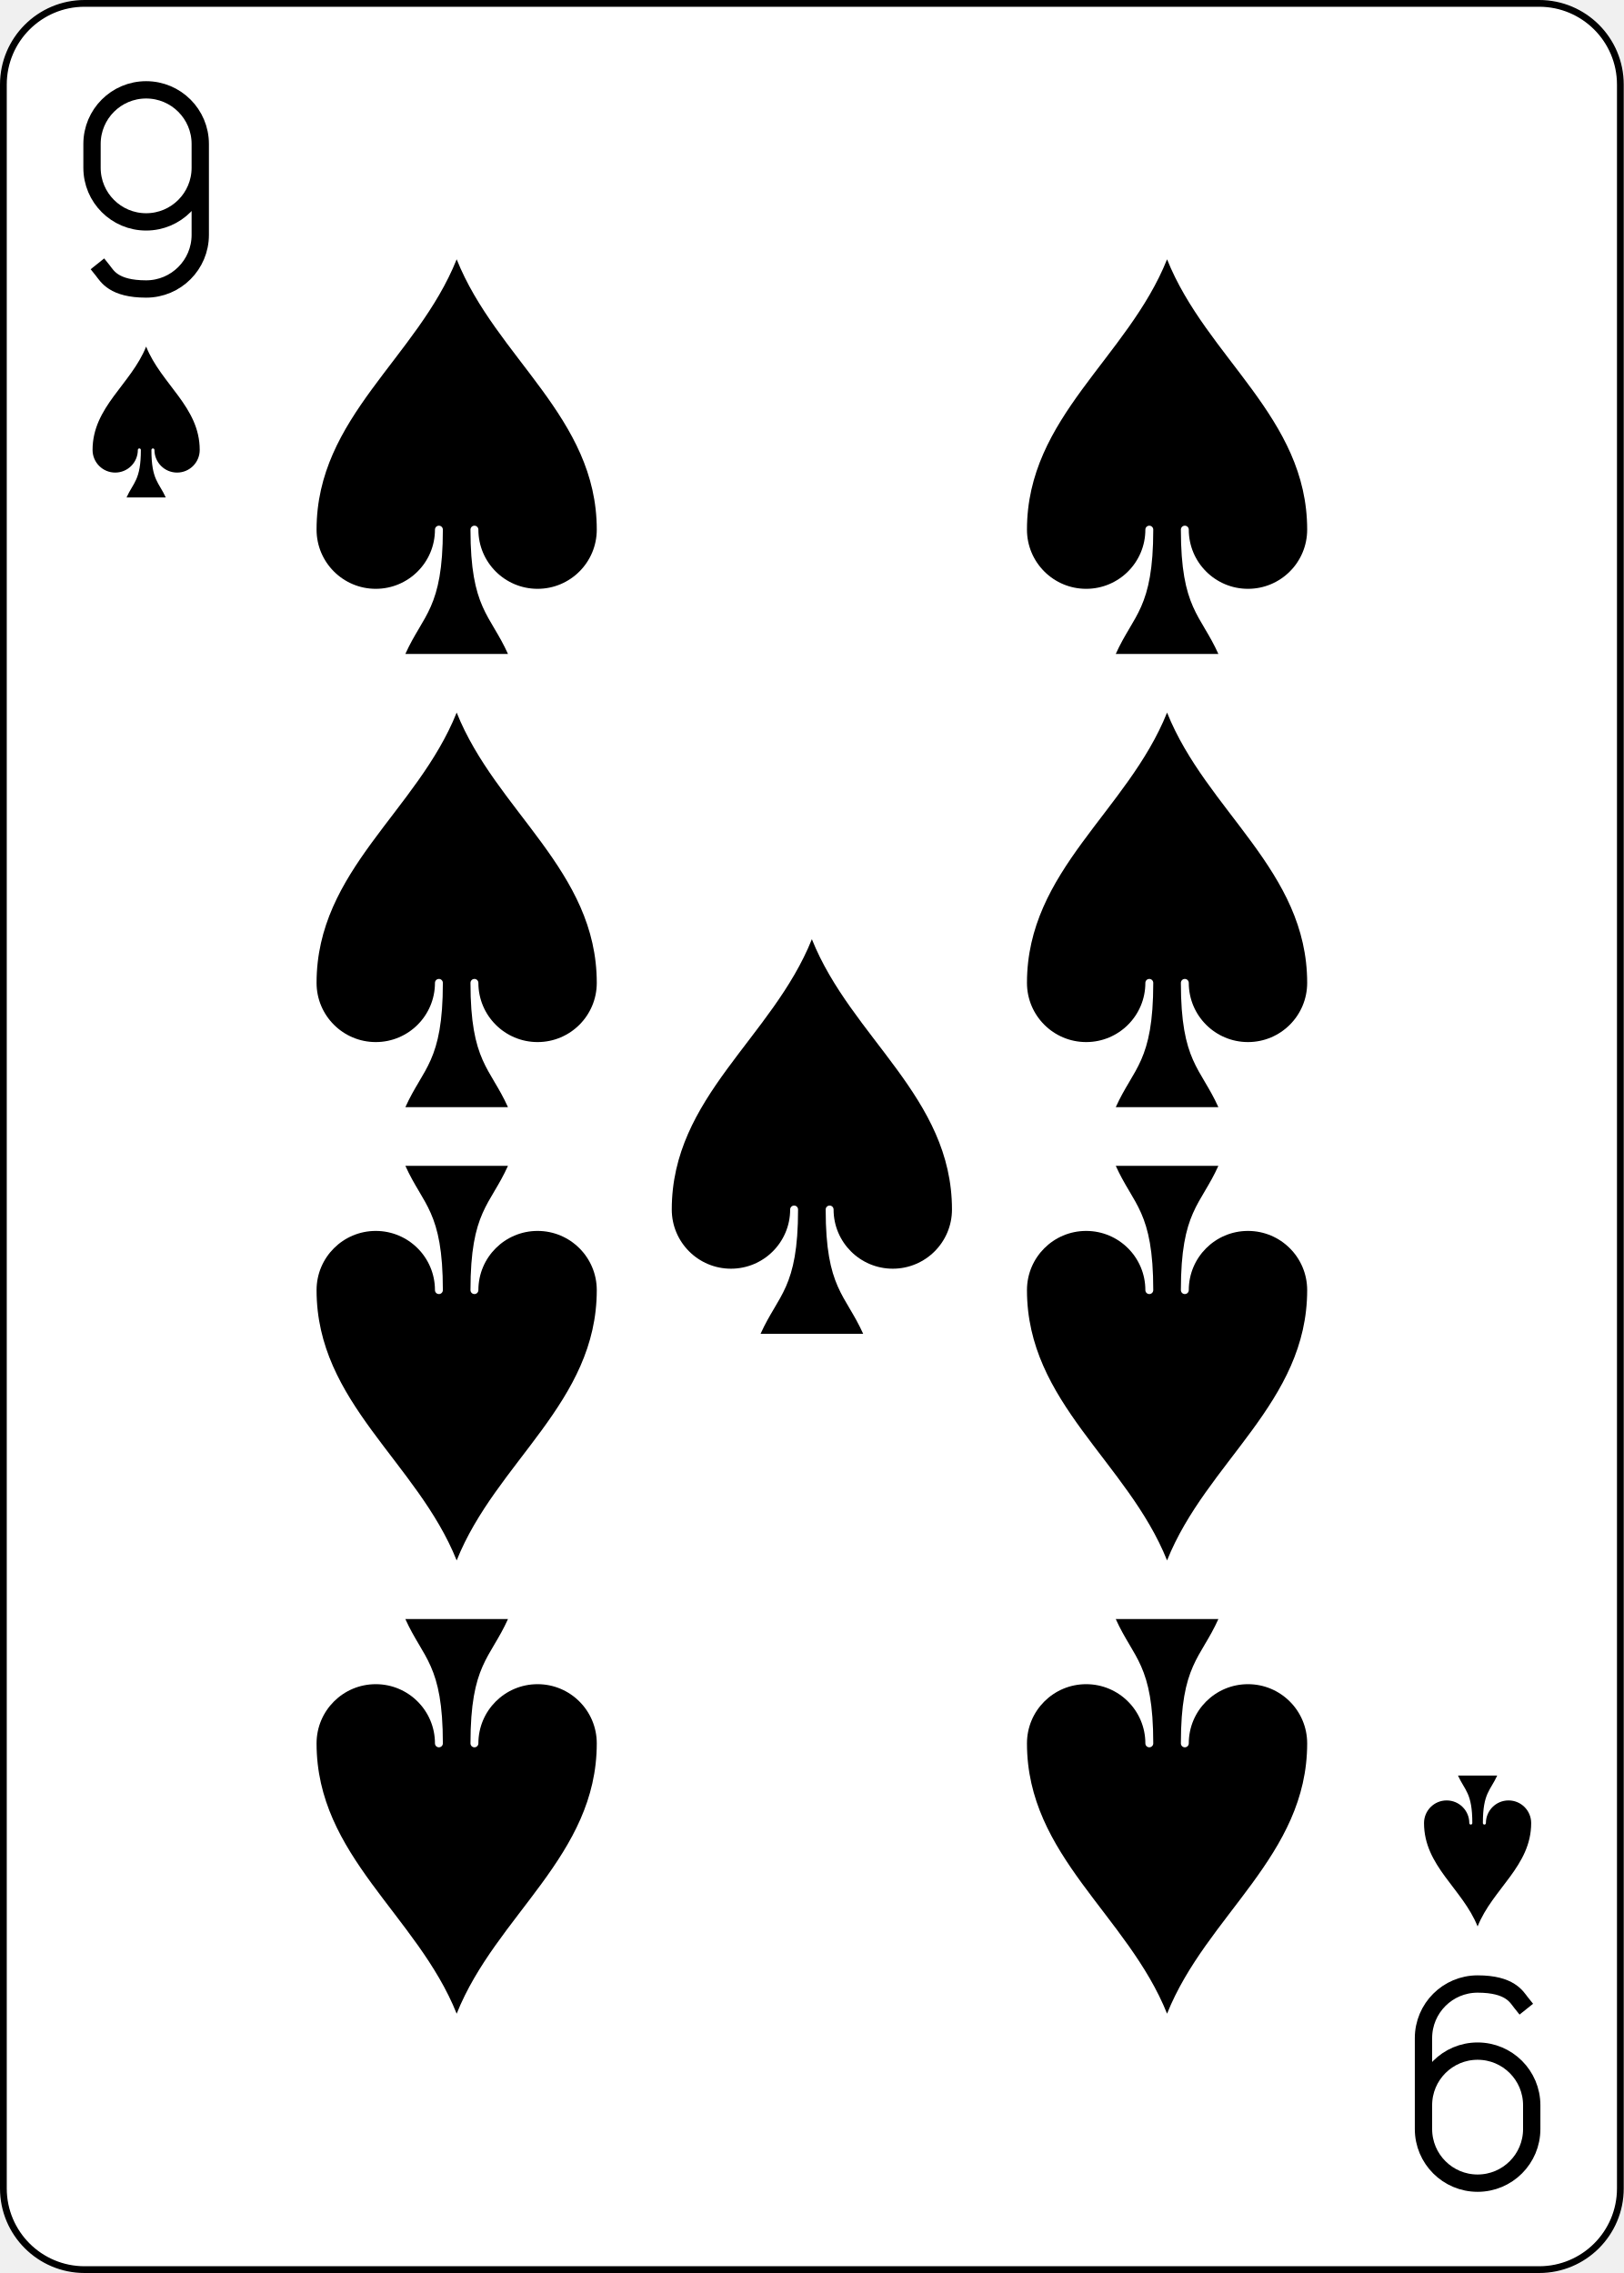
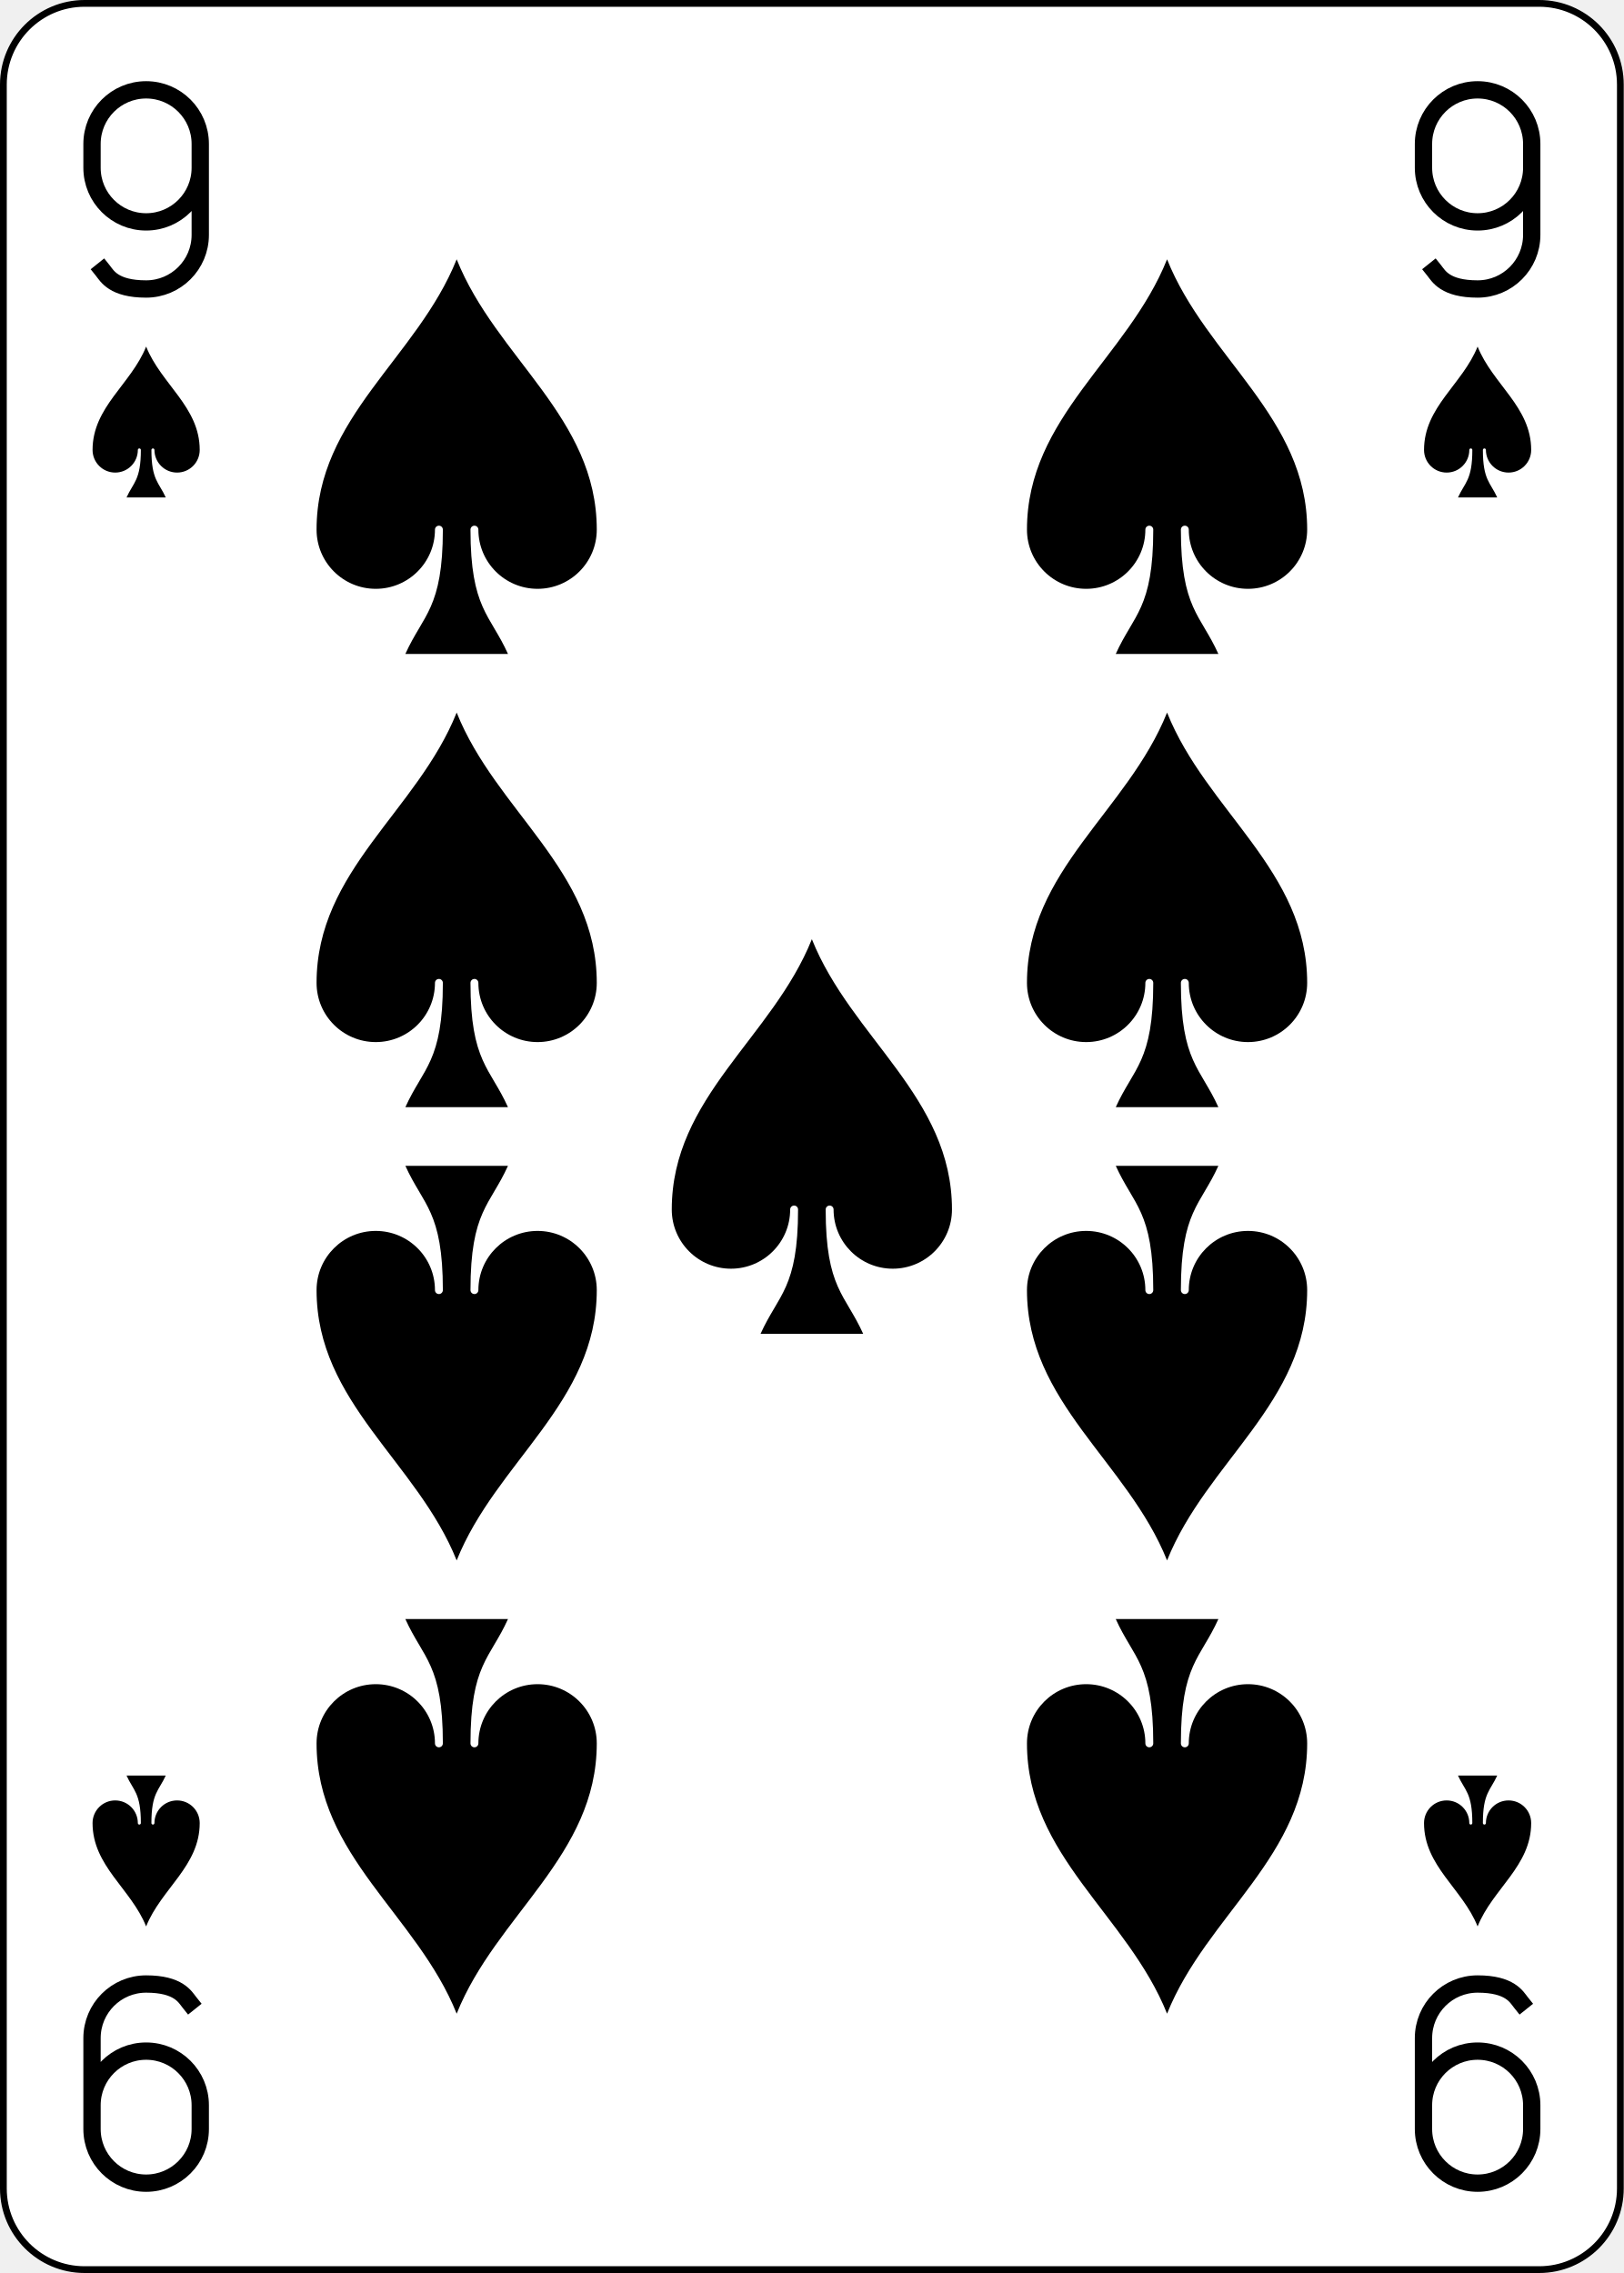
<svg xmlns="http://www.w3.org/2000/svg" xmlns:xlink="http://www.w3.org/1999/xlink" class="card" face="9S" height="3.5in" preserveAspectRatio="none" viewBox="-120 -168 240 336" width="2.5in">
  <defs>
    <symbol id="SS9" viewBox="-600 -600 1200 1200" preserveAspectRatio="xMinYMid">
      <path d="M0 -500C100 -250 355 -100 355 185A150 150 0 0 1 55 185A10 10 0 0 0 35 185C35 385 85 400 130 500L-130 500C-85 400 -35 385 -35 185A10 10 0 0 0 -55 185A150 150 0 0 1 -355 185C-355 -100 -100 -250 0 -500Z" fill="black" />
    </symbol>
    <symbol id="VS9" viewBox="-500 -500 1000 1000" preserveAspectRatio="xMinYMid">
      <path d="M250 -100A250 250 0 0 1 -250 -100L-250 -210A250 250 0 0 1 250 -210L250 210A250 250 0 0 1 0 460C-150 460 -180 400 -200 375" stroke="black" stroke-width="80" stroke-linecap="square" stroke-miterlimit="1.5" fill="none" />
    </symbol>
  </defs>
  <rect width="239" height="335" x="-119.5" y="-167.5" rx="12" ry="12" fill="white" stroke="black" />
  <use xlink:href="#VS9" height="32" width="32" x="-114.4" y="-156" />
+   <use xlink:href="#VS9" height="32" width="32" x="82.4" y="-156" />
  <use xlink:href="#SS9" height="26.769" width="26.769" x="-111.784" y="-119" />
+   <use xlink:href="#SS9" height="26.769" width="26.769" x="85.016" y="-119" />
  <use xlink:href="#SS9" height="70" width="70" x="-87.501" y="-135.501" />
  <use xlink:href="#SS9" height="70" width="70" x="17.501" y="-135.501" />
  <use xlink:href="#SS9" height="70" width="70" x="-87.501" y="-68.5" />
  <use xlink:href="#SS9" height="70" width="70" x="17.501" y="-68.5" />
  <use xlink:href="#SS9" height="70" width="70" x="-35" y="-35" />
  <g transform="rotate(180)">
    <use xlink:href="#VS9" height="32" width="32" x="-114.4" y="-156" />
+     <use xlink:href="#VS9" height="32" width="32" x="82.4" y="-156" />
    <use xlink:href="#SS9" height="26.769" width="26.769" x="-111.784" y="-119" />
+     <use xlink:href="#SS9" height="26.769" width="26.769" x="85.016" y="-119" />
    <use xlink:href="#SS9" height="70" width="70" x="-87.501" y="-135.501" />
    <use xlink:href="#SS9" height="70" width="70" x="17.501" y="-135.501" />
    <use xlink:href="#SS9" height="70" width="70" x="-87.501" y="-68.5" />
    <use xlink:href="#SS9" height="70" width="70" x="17.501" y="-68.5" />
  </g>
</svg>
